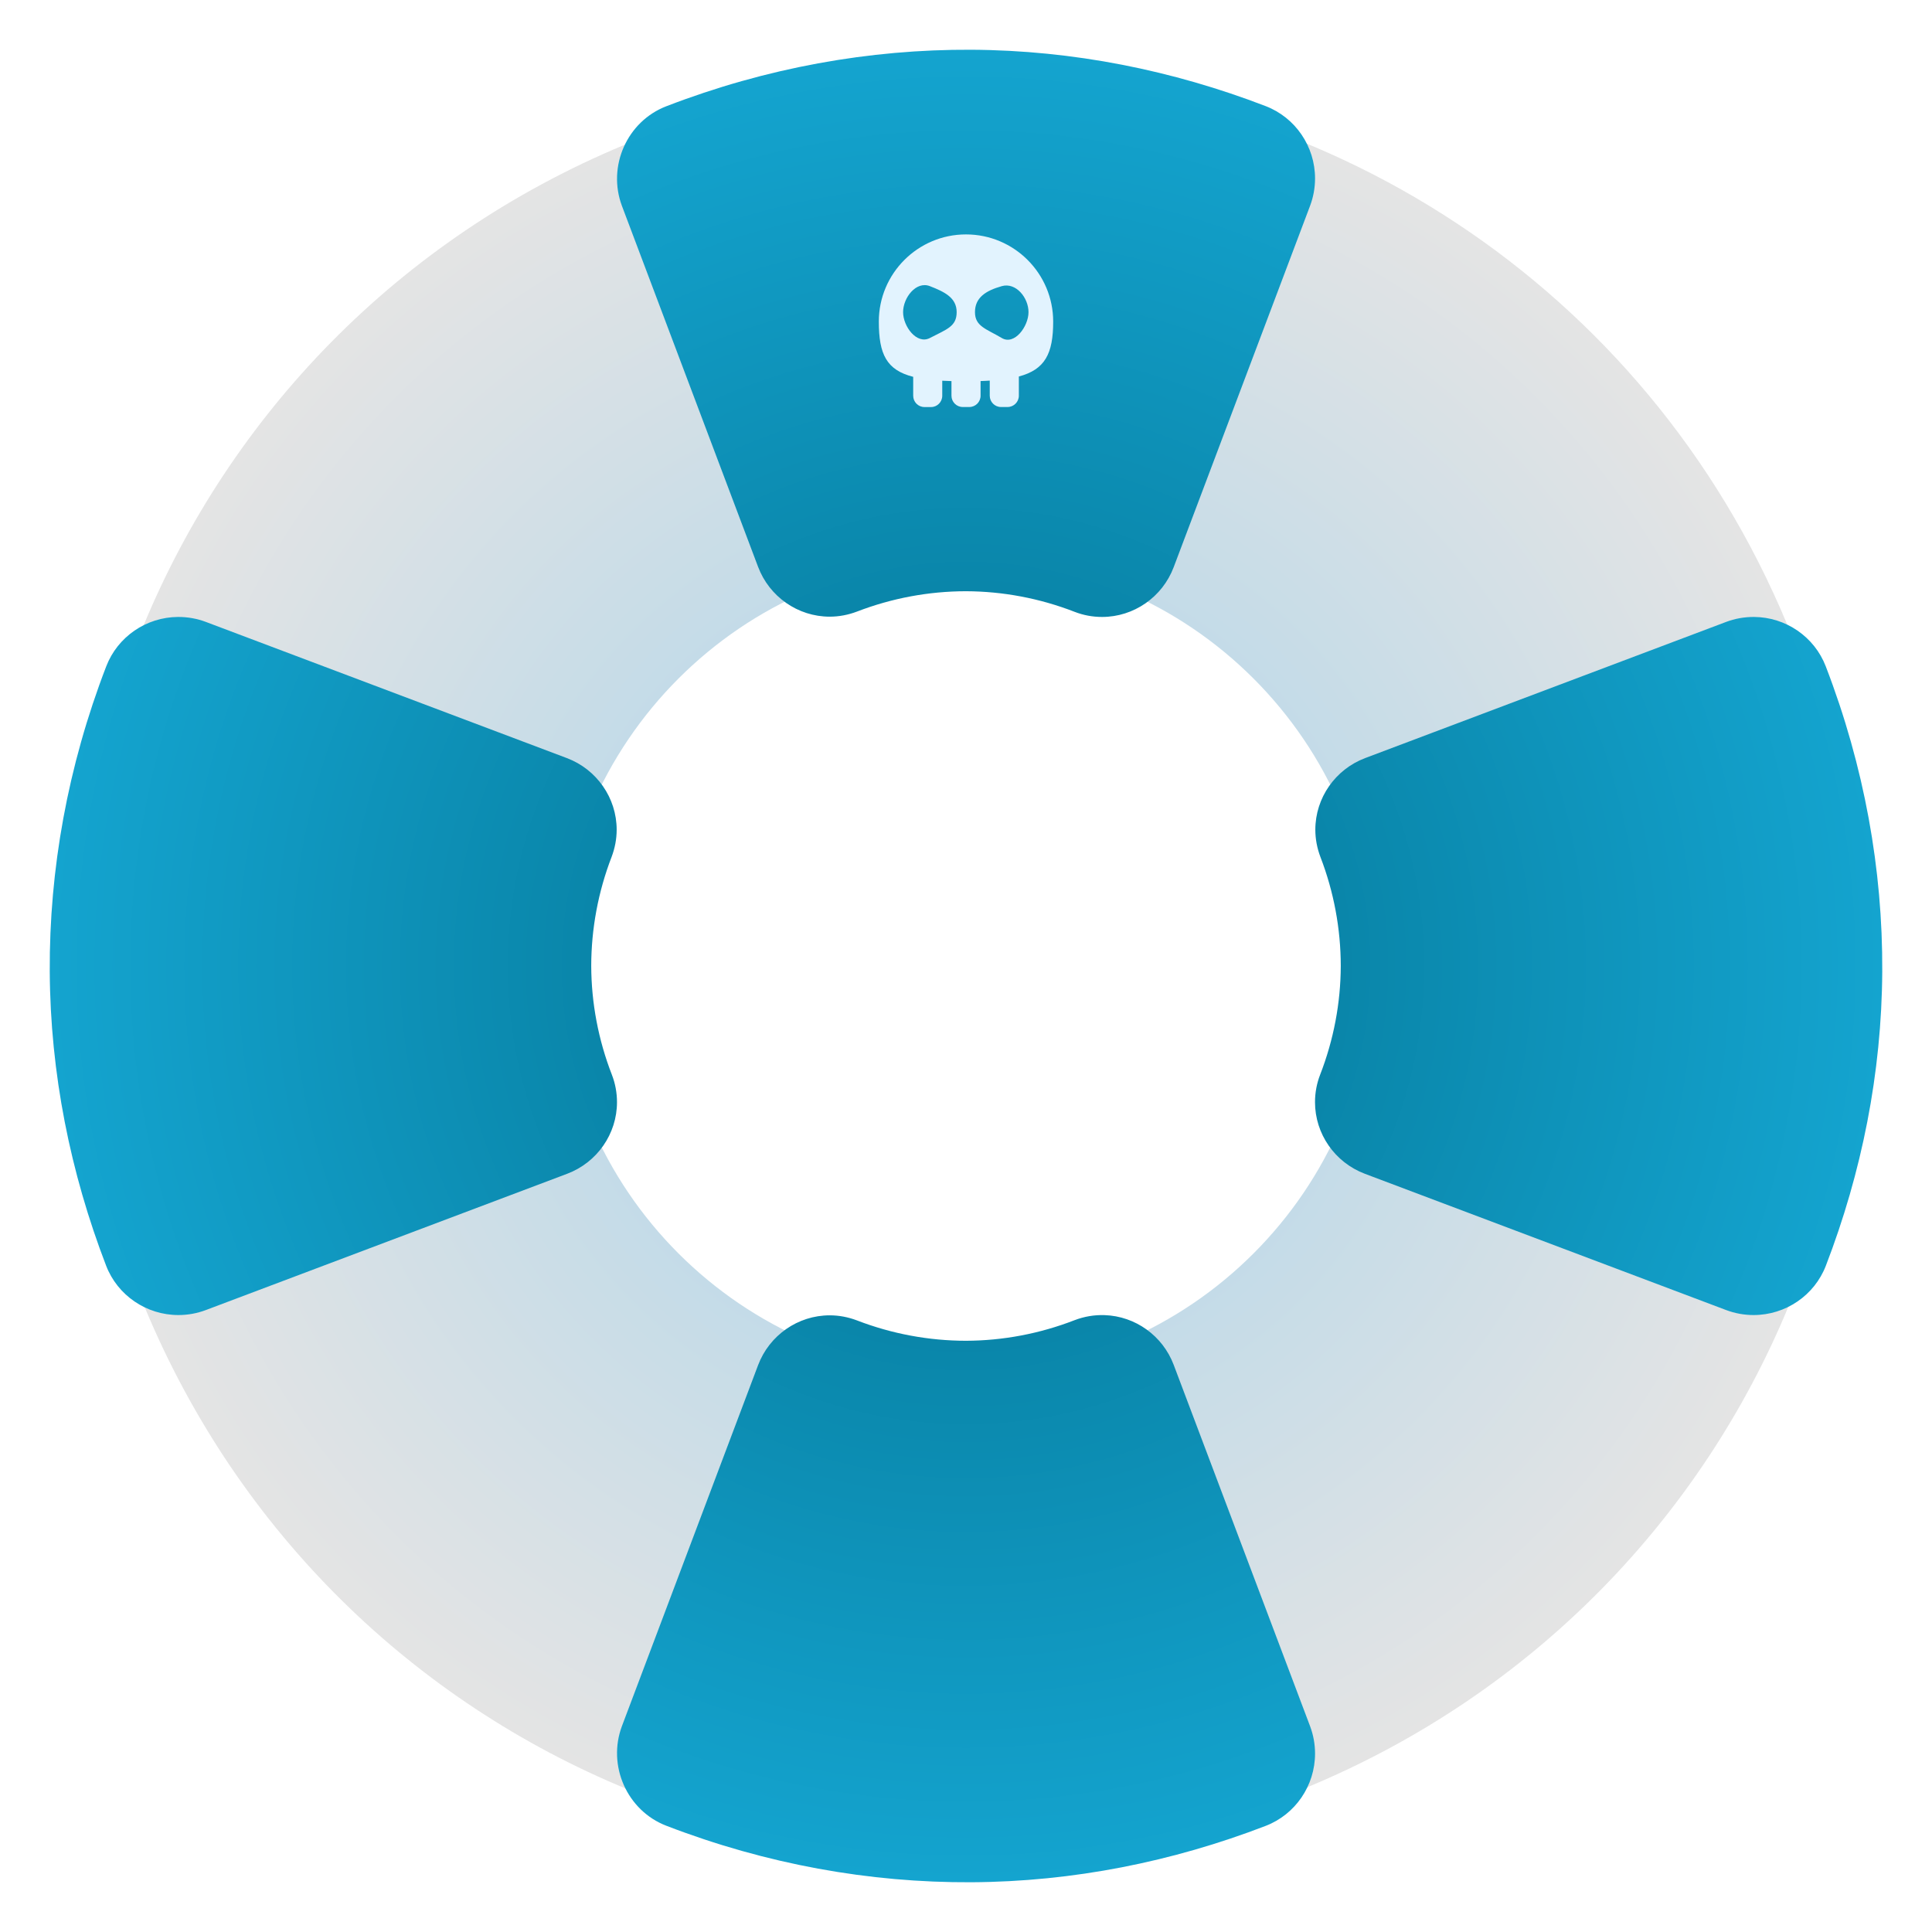
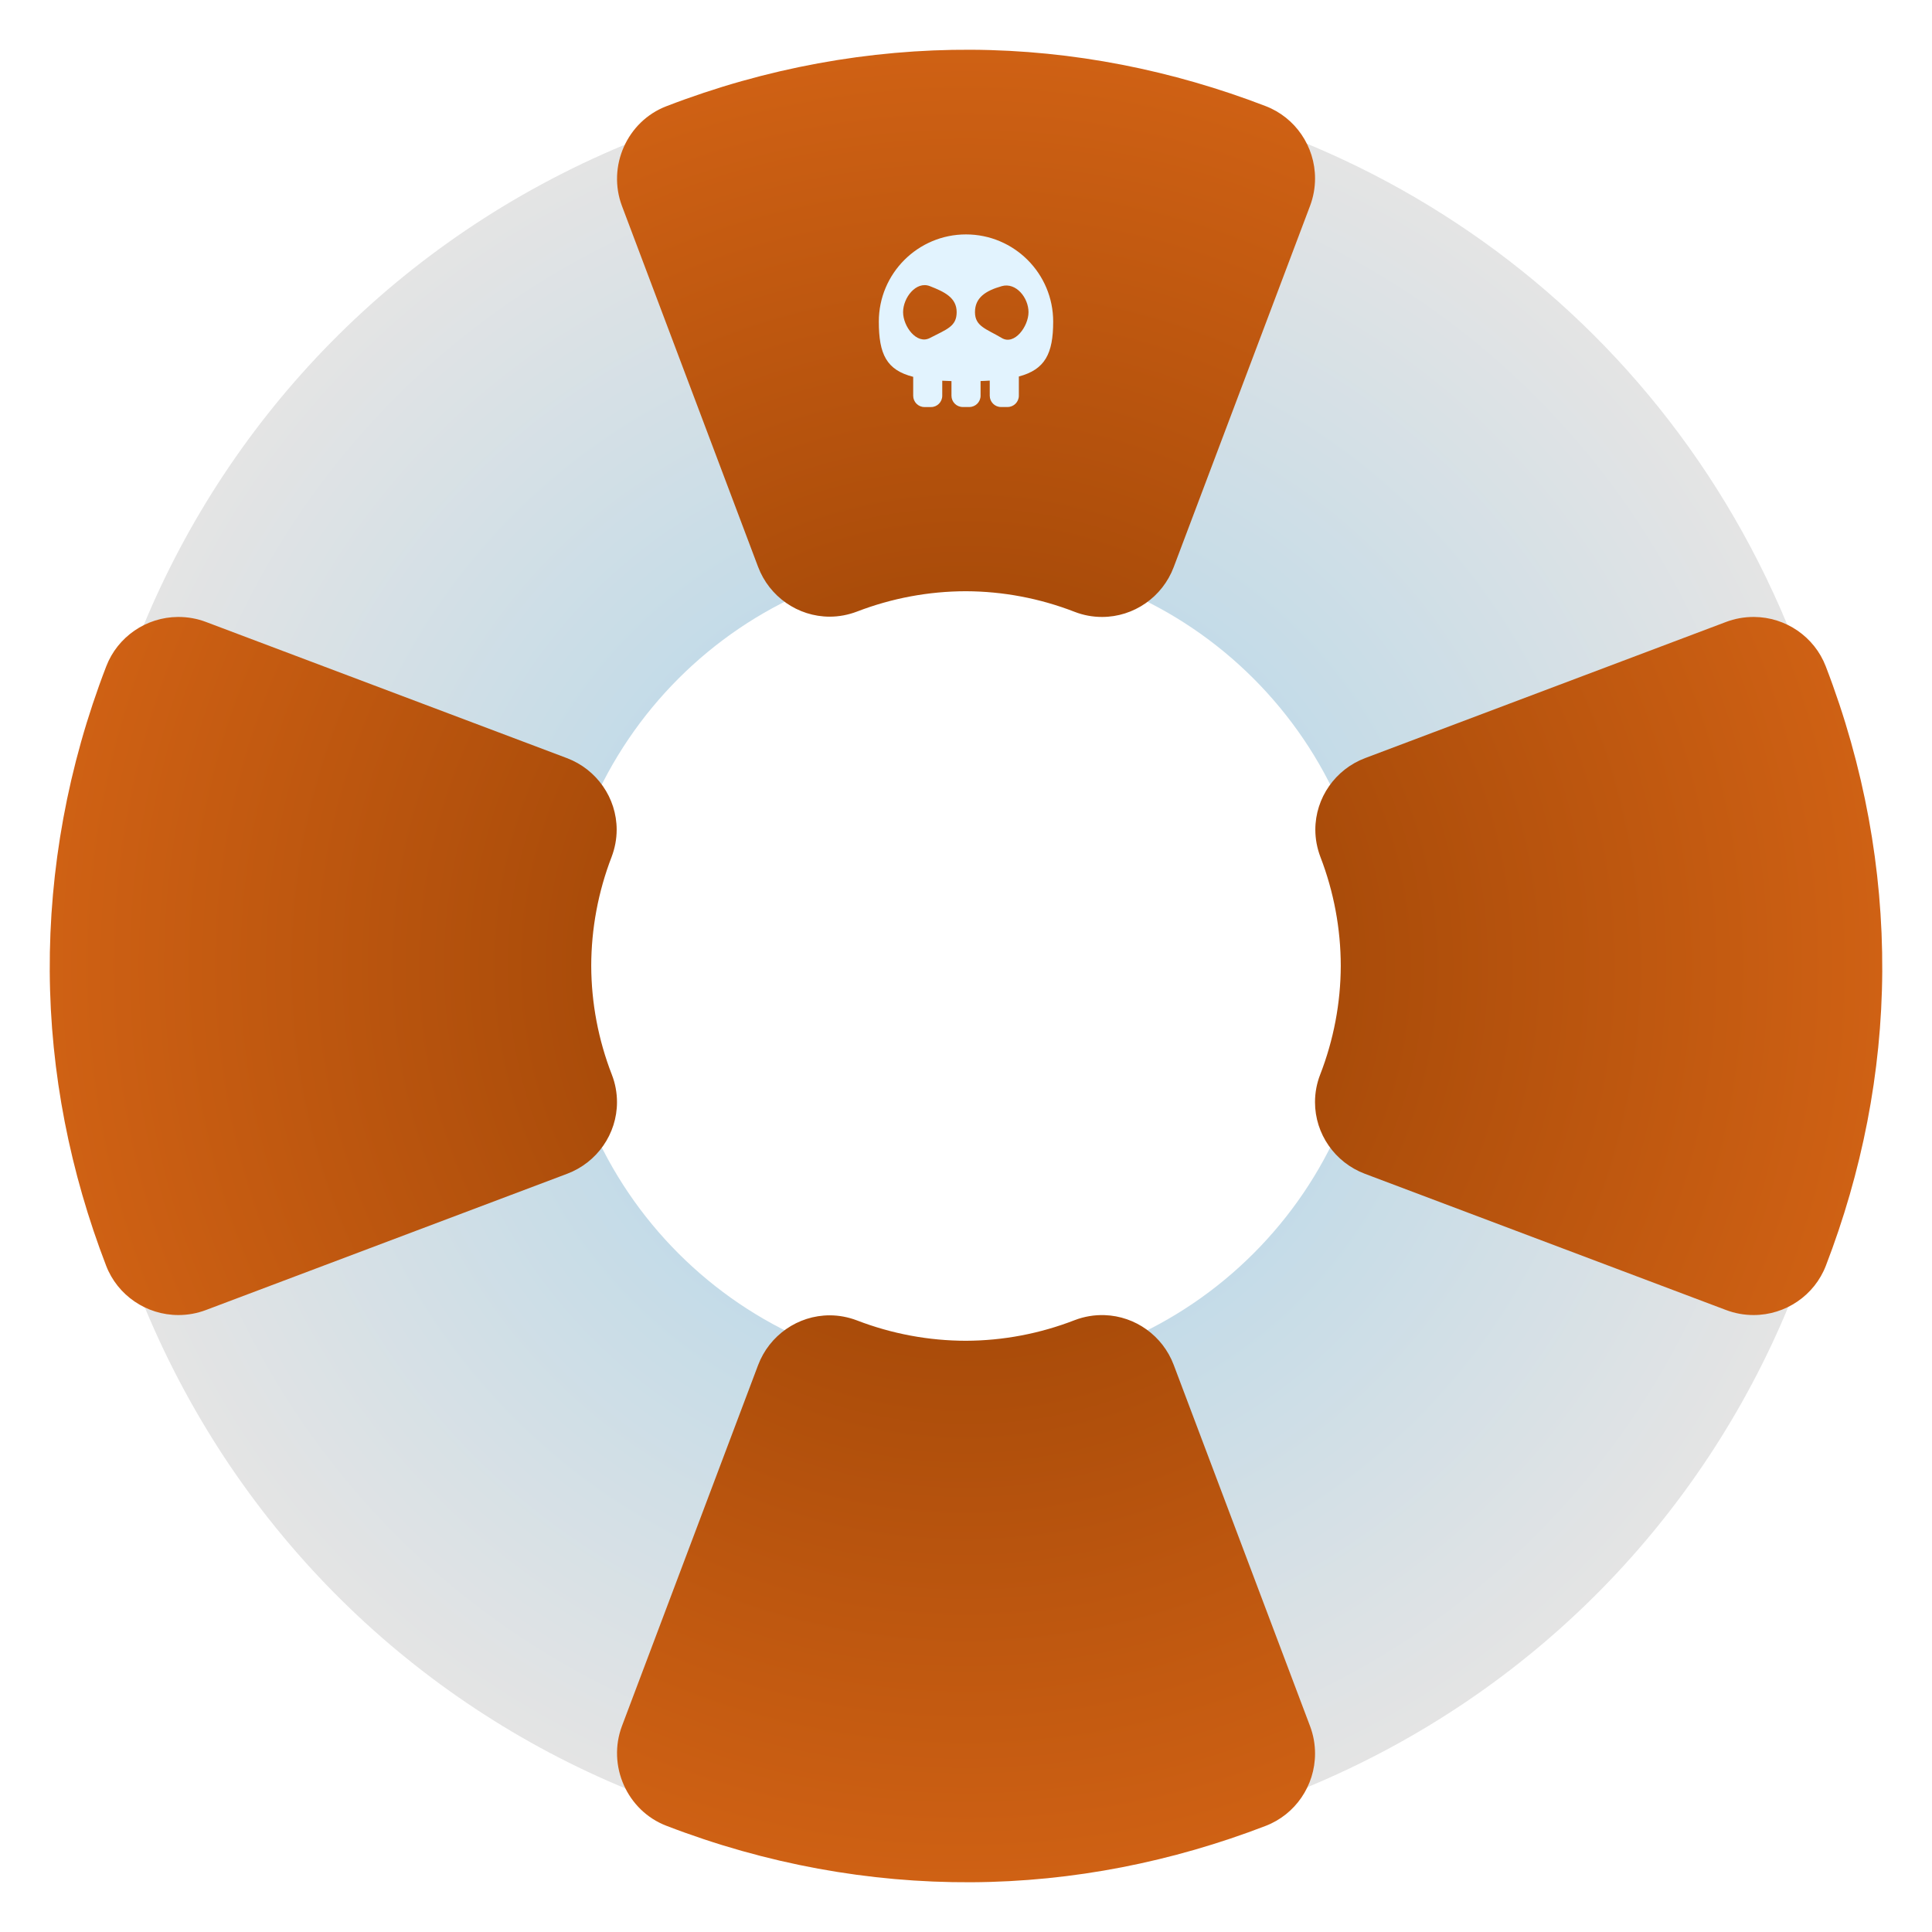
<svg xmlns="http://www.w3.org/2000/svg" clip-rule="evenodd" fill-rule="evenodd" stroke-linejoin="round" stroke-miterlimit="2" viewBox="0 0 48 48">
  <radialGradient id="a" cx="0" cy="0" r="1" gradientTransform="matrix(22.112 0 0 22.1126 24 23.9995)" gradientUnits="userSpaceOnUse">
    <stop stop-color="#a9d4eb" offset="0" />
    <stop stop-color="#e4e4e4" offset="1" />
  </radialGradient>
  <radialGradient id="b" cx="24" cy="24" r="22.764" gradientUnits="userSpaceOnUse">
-     <stop stop-color="#037190" offset="0" />
-     <stop stop-color="#14a4cf" offset="1" />
+     <stop stop-color="#903d03" offset="0" />
+     <stop stop-color="#cf6114" offset="1" />
  </radialGradient>
  <path d="m24.143 1.888c-2.871-.015-5.796.534-8.622 1.708-11.304 4.698-16.622 17.579-11.925 28.883 4.698 11.304 17.579 16.622 28.883 11.925s16.622-17.579 11.925-28.883c-3.523-8.478-11.649-13.59-20.261-13.633zm-.143 11.991c5.552 0 10.121 4.569 10.121 10.121s-4.569 10.121-10.121 10.121-10.121-4.569-10.121-10.121 4.569-10.121 10.121-10.121z" fill="url(#a)" />
  <path d="m24.131 1.236c-2.527-.013-5.092.446-7.577 1.404-.975.375-1.472 1.494-1.101 2.479l3.381 8.963c.28.743.99 1.239 1.78 1.239.231 0 .46-.044.676-.126.864-.333 1.783-.505 2.708-.506.924.003 1.838.177 2.701.512.218.085.449.127.682.127.788 0 1.498-.493 1.779-1.237l3.387-8.974c.083-.219.125-.451.125-.684 0-.797-.49-1.514-1.228-1.797-2.308-.888-4.778-1.387-7.313-1.4zm-19.707 14.092c-.791.004-1.502.493-1.784 1.226-.958 2.485-1.417 5.05-1.404 7.577.013 2.535.512 5.005 1.4 7.313.283.738 1 1.228 1.797 1.228.233 0 .465-.042.684-.125l8.974-3.385c.744-.281 1.238-.991 1.238-1.779 0-.234-.043-.466-.128-.684-.335-.863-.509-1.777-.512-2.701.001-.925.173-1.844.506-2.708.082-.216.126-.445.126-.676 0-.79-.496-1.5-1.239-1.78l-8.963-3.381c-.221-.084-.457-.126-.695-.125zm39.152 0c-.238-.001-.474.041-.695.125l-8.963 3.381c-.743.28-1.239.99-1.239 1.78 0 .231.044.46.126.676.333.864.505 1.783.506 2.708-.003.924-.177 1.838-.512 2.701-.085.218-.128.45-.128.684 0 .788.494 1.498 1.238 1.779l8.974 3.385c.219.083.451.125.684.125.797 0 1.514-.49 1.797-1.228.888-2.308 1.387-4.778 1.4-7.313.013-2.527-.446-5.092-1.404-7.577-.282-.733-.993-1.222-1.784-1.226zm-16.131 17.346c-.255-.009-.508.034-.746.125-.863.335-1.777.509-2.701.512-.925-.001-1.844-.173-2.708-.506-.216-.082-.445-.126-.676-.126-.79 0-1.5.496-1.78 1.239l-3.381 8.963c-.371.985.126 2.104 1.101 2.479 2.485.958 5.05 1.417 7.577 1.404 2.535-.013 5.005-.512 7.313-1.4.738-.283 1.228-1 1.228-1.797 0-.233-.042-.465-.125-.684l-3.387-8.974c-.273-.721-.951-1.209-1.715-1.235z" fill="url(#b)" fill-rule="nonzero" />
  <path d="m23.132 10.113h-.164c-.155 0-.28-.126-.28-.281v-.47c-.663-.168-.854-.562-.854-1.372 0-1.195.97-2.166 2.166-2.166s2.166.971 2.166 2.166c0 .798-.203 1.191-.853 1.364v.477c0 .155-.126.281-.281.281h-.162c-.155 0-.28-.126-.28-.281v-.375c-.073.006-.149.008-.228.011v.365c0 .154-.125.28-.28.28h-.162c-.155 0-.281-.126-.281-.28v-.364c-.079-.003-.156-.005-.229-.009v.373c0 .155-.125.281-.278.281zm-.03-3.004c.368.143.666.289.666.646 0 .355-.241.423-.666.643-.326.169-.665-.288-.665-.643 0-.357.323-.779.665-.646zm1.787 0c.353-.1.664.289.664.646 0 .355-.349.831-.664.643-.387-.23-.666-.288-.666-.643 0-.357.26-.531.666-.646z" fill="#e2f3fe" />
</svg>
